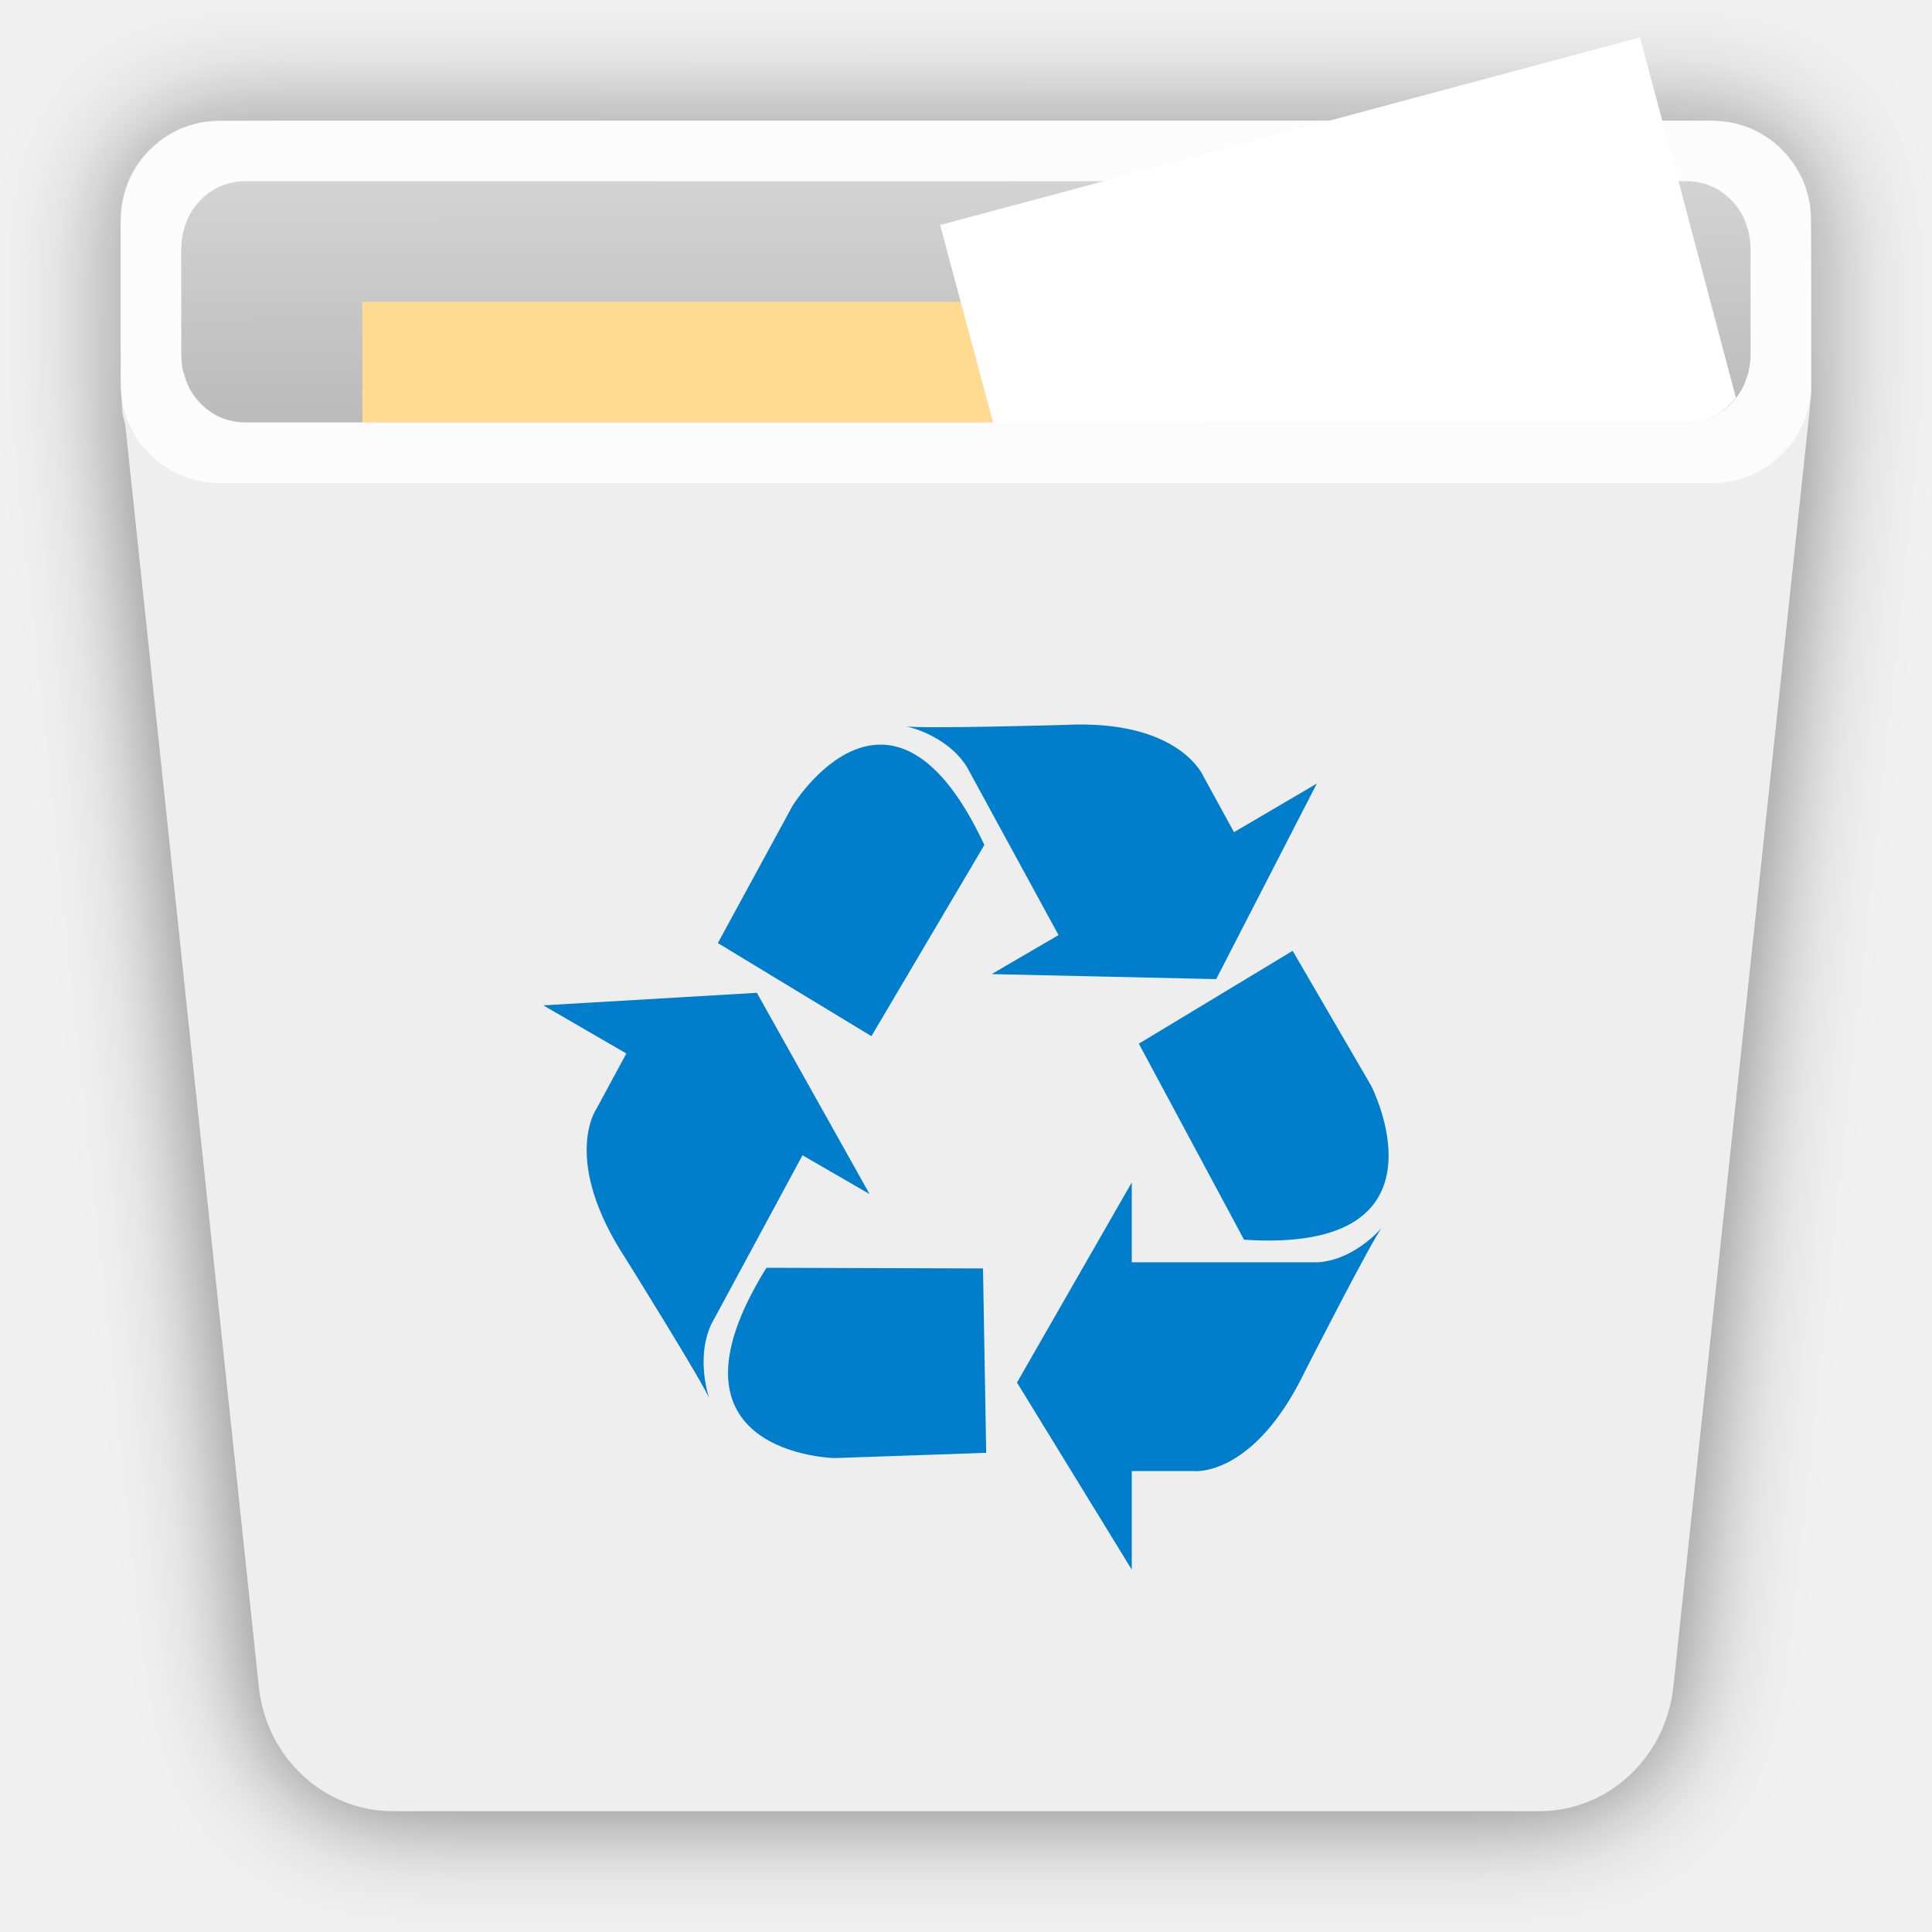
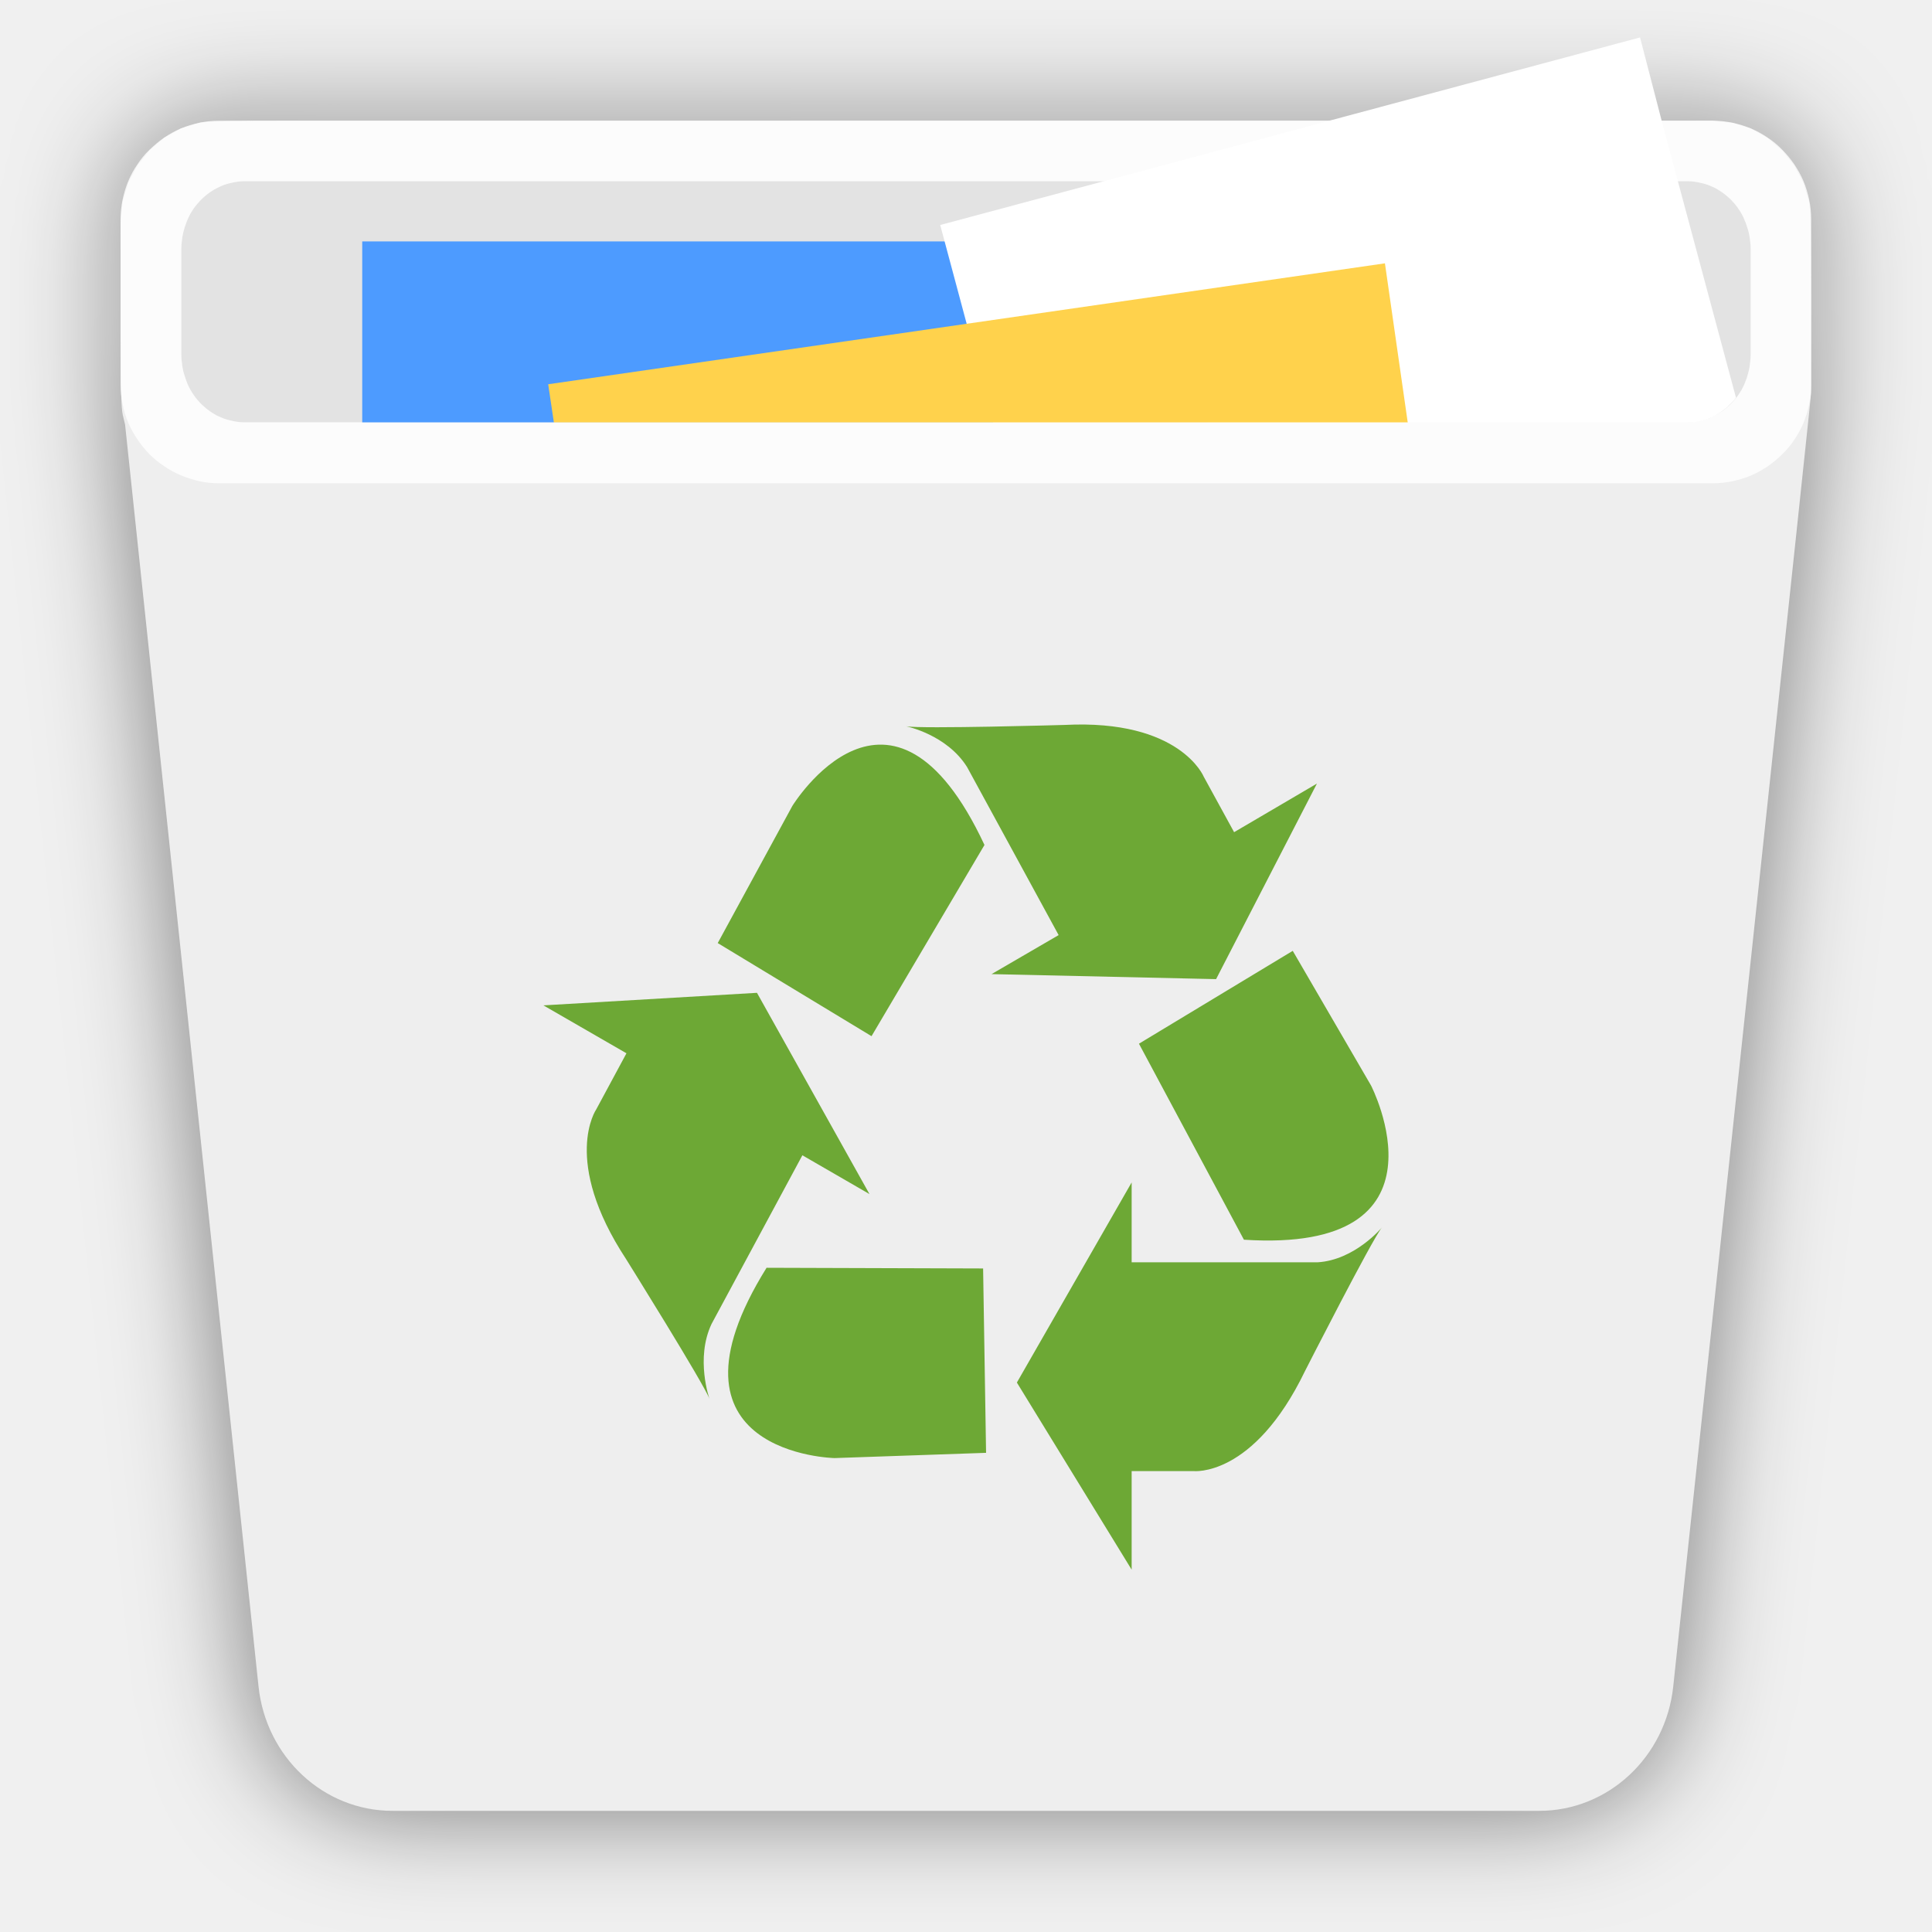
- <svg xmlns="http://www.w3.org/2000/svg" xmlns:xlink="http://www.w3.org/1999/xlink" width="32" height="32" viewBox="0 0 8.467 8.467" version="1.1" id="svg5">
+ <svg xmlns="http://www.w3.org/2000/svg" width="32" height="32" viewBox="0 0 8.467 8.467" version="1.1" id="svg5">
  <defs id="defs2">
-     <linearGradient id="linearGradient8510">
-       <stop style="stop-color:#d4d4d4;stop-opacity:1" offset="0" id="stop8506" />
-       <stop style="stop-color:#bababa;stop-opacity:1" offset="1" id="stop8508" />
-     </linearGradient>
    <filter style="color-interpolation-filters:sRGB" id="filter6795" x="-0.075" y="-0.075" width="1.15" height="1.15">
      <feGaussianBlur stdDeviation="0.232" id="feGaussianBlur6797" />
    </filter>
-     <linearGradient xlink:href="#linearGradient8510" id="linearGradient8512" x1="15.864" y1="2.937" x2="15.873" y2="7.047" gradientUnits="userSpaceOnUse" />
  </defs>
-   <g id="layer1">
-     <path id="path6640-6" style="opacity:0.5;fill:#000000;fill-opacity:1;stroke-width:0.705;stroke-linejoin:round;filter:url(#filter6795)" d="m 1.49,0.529 c -0.292,0 -0.569,-7.143e-4 -0.616,0.009 l -0.081,0.025 -0.073,0.041 -0.064,0.055 -0.053,0.066 -0.04,0.075 -0.025,0.084 -0.009,0.09 c 0,0.471 -1.4933e-4,0.667 0.003,0.762 0.001,0.038 0.003,0.065 0.006,0.079 v 0.001 l 0.01,0.042 v 5.159e-4 l 5.1594e-4,5.16e-4 C 0.744,3.705 0.939,5.549 1.134,7.393 1.167,7.703 1.42,7.938 1.721,7.938 H 6.746 c 0.301,0 0.554,-0.235 0.587,-0.545 l 0.537,-5.029 0.058,-0.548 0.009,-0.09 c 0,-0.02 -1.3e-6,-0.02 0,-0.039 v -0.002 c 4.31e-5,-0.607 5.821e-4,-0.752 -0.009,-0.799 l -0.025,-0.084 -0.04,-0.075 -0.053,-0.066 -0.064,-0.055 -0.073,-0.041 -0.081,-0.025 -0.087,-0.009 z m -0.42,0.265 h 6.326 c 0.01,0 0.019,5.371e-4 0.028,0.002 0.009,0.001 0.018,0.003 0.027,0.005 0.009,0.002 0.018,0.004 0.027,0.007 0.009,0.003 0.017,0.006 0.025,0.01 0.008,0.004 0.016,0.008 0.024,0.012 0.008,0.005 0.015,0.01 0.023,0.015 0.007,0.005 0.014,0.011 0.021,0.017 0.007,0.006 0.013,0.012 0.02,0.019 0.006,0.007 0.012,0.014 0.018,0.021 0.006,0.007 0.011,0.015 0.016,0.023 0.005,0.008 0.01,0.016 0.014,0.025 0.004,0.008 0.008,0.017 0.011,0.026 0.003,0.009 0.007,0.018 0.009,0.027 0.003,0.009 0.005,0.019 0.007,0.028 0.002,0.01 0.003,0.02 0.004,0.03 9.17e-4,0.01 0.002,0.02 0.002,0.03 v 0.463 c 0,0.01 -6.085e-4,0.02 -0.002,0.03 -9.525e-4,0.01 -0.002,0.02 -0.004,0.03 -0.002,0.01 -0.004,0.019 -0.007,0.028 -0.003,0.009 -0.006,0.018 -0.009,0.027 -0.003,0.009 -0.007,0.017 -0.011,0.026 -0.004,0.008 -0.009,0.017 -0.014,0.025 -0.005,0.008 -0.01,0.015 -0.016,0.023 -0.006,0.007 -0.011,0.014 -0.018,0.021 -0.004,0.004 -0.008,0.008 -0.012,0.011 -0.003,0.003 -0.005,0.005 -0.008,0.008 -0.007,0.006 -0.014,0.012 -0.021,0.017 -0.007,0.005 -0.015,0.01 -0.023,0.015 -0.008,0.005 -0.016,0.009 -0.024,0.012 -0.008,0.004 -0.017,0.007 -0.025,0.01 -0.009,0.003 -0.018,0.005 -0.027,0.007 -0.009,0.002 -0.018,0.004 -0.027,0.005 -0.009,0.001 -0.019,0.002 -0.028,0.002 H 1.07 c -0.01,0 -0.019,-5.396e-4 -0.028,-0.002 -0.009,-0.001 -0.018,-0.003 -0.027,-0.005 -0.009,-0.002 -0.018,-0.004 -0.027,-0.007 -0.009,-0.003 -0.017,-0.006 -0.025,-0.01 -0.008,-0.004 -0.016,-0.008 -0.024,-0.012 -0.008,-0.005 -0.015,-0.01 -0.023,-0.015 -3.916e-4,-2.857e-4 -6.456e-4,-7.487e-4 -0.001,-0.001 -0.007,-0.005 -0.014,-0.01 -0.02,-0.016 -0.007,-0.006 -0.013,-0.012 -0.02,-0.019 -0.006,-0.007 -0.012,-0.014 -0.018,-0.021 -0.006,-0.007 -0.011,-0.015 -0.016,-0.023 -0.005,-0.008 -0.01,-0.016 -0.014,-0.025 -0.004,-0.008 -0.008,-0.017 -0.011,-0.026 -0.003,-0.009 -0.007,-0.018 -0.009,-0.027 -0.003,-0.009 -0.005,-0.019 -0.007,-0.028 -0.002,-0.01 -0.003,-0.02 -0.004,-0.03 -9.397e-4,-0.01 -0.002,-0.02 -0.002,-0.03 V 1.091 c 0,-0.01 6.112e-4,-0.02 0.002,-0.03 9.393e-4,-0.01 0.002,-0.02 0.004,-0.03 0.002,-0.01 0.004,-0.019 0.007,-0.028 0.003,-0.009 0.006,-0.018 0.009,-0.027 0.003,-0.009 0.007,-0.017 0.011,-0.026 0.004,-0.008 0.009,-0.017 0.014,-0.025 0.005,-0.008 0.01,-0.015 0.016,-0.023 0.006,-0.007 0.011,-0.014 0.018,-0.021 0.006,-0.007 0.013,-0.013 0.02,-0.019 0.007,-0.006 0.014,-0.012 0.021,-0.017 0.007,-0.005 0.015,-0.01 0.023,-0.015 0.008,-0.005 0.016,-0.009 0.024,-0.012 0.008,-0.004 0.017,-0.007 0.025,-0.01 0.009,-0.003 0.018,-0.005 0.027,-0.007 0.009,-0.002 0.018,-0.004 0.027,-0.005 0.009,-0.001 0.019,-0.002 0.028,-0.002 z" />
-     <path id="rect7281" style="opacity:1;fill:url(#linearGradient8512);fill-opacity:1;stroke-width:18.352;stroke-linejoin:round" d="M 4.045,3 C 4.009,3 3.973,3.002 3.938,3.006 3.902,3.01 3.868,3.016 3.834,3.023 3.8,3.031 3.765,3.04 3.732,3.051 3.7,3.062 3.668,3.074 3.637,3.088 3.605,3.102 3.575,3.117 3.545,3.135 3.515,3.152 3.487,3.171 3.459,3.191 3.431,3.212 3.405,3.233 3.379,3.256 3.353,3.279 3.328,3.303 3.305,3.328 3.281,3.354 3.26,3.38 3.238,3.408 3.217,3.436 3.196,3.464 3.178,3.494 3.159,3.524 3.141,3.556 3.125,3.588 3.109,3.62 3.095,3.652 3.082,3.686 3.069,3.719 3.057,3.754 3.047,3.789 c -0.01,0.035 -0.018,0.071 -0.025,0.107 -0.007,0.037 -0.012,0.075 -0.016,0.113 C 3.002,4.048 3,4.086 3,4.125 v 1.75 c 0,0.039 0.002,0.077 0.006,0.115 0.004,0.038 0.009,0.077 0.016,0.113 0.007,0.037 0.015,0.072 0.025,0.107 0.01,0.035 0.022,0.07 0.035,0.104 0.013,0.034 0.027,0.066 0.043,0.098 0.016,0.032 0.034,0.064 0.053,0.094 0.019,0.03 0.039,0.058 0.061,0.086 0.021,0.028 0.043,0.055 0.066,0.08 0.024,0.025 0.048,0.049 0.074,0.072 0.024,0.022 0.05,0.041 0.076,0.061 0.001,0.001 0.002,0.003 0.004,0.004 0.028,0.02 0.056,0.039 0.086,0.057 0.03,0.017 0.061,0.033 0.092,0.047 0.031,0.014 0.063,0.026 0.096,0.037 0.033,0.011 0.068,0.02 0.102,0.027 0.034,0.007 0.068,0.014 0.104,0.018 C 3.973,6.998 4.009,7 4.045,7 H 27.955 c 0.036,0 0.072,-0.002 0.107,-0.006 0.035,-0.004 0.069,-0.01 0.104,-0.018 0.034,-0.007 0.069,-0.016 0.102,-0.027 0.033,-0.011 0.064,-0.023 0.096,-0.037 0.031,-0.014 0.062,-0.03 0.092,-0.047 0.03,-0.017 0.058,-0.036 0.086,-0.057 0.028,-0.02 0.054,-0.042 0.08,-0.064 0.01,-0.009 0.019,-0.02 0.029,-0.029 0.015,-0.014 0.031,-0.028 0.045,-0.043 0.024,-0.025 0.045,-0.052 0.066,-0.08 0.021,-0.028 0.042,-0.056 0.061,-0.086 0.019,-0.03 0.037,-0.062 0.053,-0.094 0.016,-0.032 0.03,-0.064 0.043,-0.098 0.013,-0.034 0.025,-0.068 0.035,-0.104 0.01,-0.035 0.018,-0.071 0.025,-0.107 0.007,-0.037 0.012,-0.075 0.016,-0.113 C 28.998,5.952 29,5.914 29,5.875 v -1.75 c 0,-0.039 -0.002,-0.077 -0.006,-0.115 -0.004,-0.038 -0.009,-0.077 -0.016,-0.113 -0.007,-0.037 -0.015,-0.072 -0.025,-0.107 -0.01,-0.035 -0.022,-0.07 -0.035,-0.104 -0.013,-0.034 -0.027,-0.066 -0.043,-0.098 -0.016,-0.032 -0.034,-0.064 -0.053,-0.094 -0.019,-0.03 -0.039,-0.058 -0.061,-0.086 -0.021,-0.028 -0.043,-0.055 -0.066,-0.08 -0.024,-0.025 -0.048,-0.049 -0.074,-0.072 -0.026,-0.023 -0.052,-0.044 -0.08,-0.064 -0.028,-0.02 -0.056,-0.039 -0.086,-0.057 -0.03,-0.017 -0.061,-0.033 -0.092,-0.047 -0.031,-0.014 -0.063,-0.026 -0.096,-0.037 -0.033,-0.011 -0.068,-0.02 -0.102,-0.027 -0.034,-0.007 -0.068,-0.014 -0.104,-0.018 C 28.027,3.002 27.991,3 27.955,3 Z" transform="scale(0.2645833)" />
-     <path id="path6640" style="fill:#eeeeee;fill-opacity:1;stroke-width:2.663;stroke-linejoin:round" d="M 5.631,2 C 4.526,2 3.48,1.997 3.301,2.035 L 2.994,2.131 2.719,2.287 2.477,2.494 2.277,2.744 2.127,3.029 2.033,3.348 2,3.688 c 0,1.779 -5.644e-4,2.521 0.012,2.879 0.005,0.144 0.011,0.244 0.021,0.297 v 0.004 l 0.039,0.16 v 0.002 l 0.002,0.002 C 2.811,14.002 3.55,20.971 4.287,27.941 4.411,29.113 5.366,30 6.504,30 H 25.498 c 1.138,0 2.094,-0.887 2.219,-2.059 L 29.746,8.936 29.967,6.865 30,6.523 c 0,-0.075 -5e-6,-0.077 0,-0.148 V 6.369 C 30,4.075 30.002,3.528 29.967,3.348 L 29.873,3.029 29.723,2.744 29.523,2.494 29.281,2.287 29.006,2.131 28.699,2.035 28.369,2 Z M 4.045,3 H 27.955 c 0.036,0 0.072,0.002 0.107,0.006 0.035,0.004 0.069,0.01 0.104,0.018 0.034,0.007 0.069,0.016 0.102,0.027 0.033,0.011 0.064,0.023 0.096,0.037 0.031,0.014 0.062,0.03 0.092,0.047 0.03,0.017 0.058,0.036 0.086,0.057 0.028,0.02 0.054,0.042 0.08,0.064 0.026,0.023 0.051,0.047 0.074,0.072 0.024,0.025 0.045,0.052 0.066,0.08 0.021,0.028 0.042,0.056 0.061,0.086 0.019,0.03 0.037,0.062 0.053,0.094 0.016,0.032 0.03,0.064 0.043,0.098 0.013,0.034 0.025,0.068 0.035,0.104 0.01,0.035 0.018,0.071 0.025,0.107 0.007,0.037 0.012,0.075 0.016,0.113 C 28.998,4.048 29,4.086 29,4.125 v 1.75 c 0,0.039 -0.002,0.077 -0.006,0.115 -0.004,0.038 -0.009,0.077 -0.016,0.113 -0.007,0.037 -0.015,0.072 -0.025,0.107 -0.01,0.035 -0.022,0.07 -0.035,0.104 -0.013,0.034 -0.027,0.066 -0.043,0.098 -0.016,0.032 -0.034,0.064 -0.053,0.094 -0.019,0.03 -0.039,0.058 -0.061,0.086 -0.021,0.028 -0.043,0.055 -0.066,0.08 -0.014,0.015 -0.03,0.029 -0.045,0.043 -0.01,0.01 -0.019,0.02 -0.029,0.029 -0.026,0.023 -0.052,0.044 -0.08,0.064 -0.028,0.02 -0.056,0.039 -0.086,0.057 -0.03,0.017 -0.061,0.033 -0.092,0.047 -0.031,0.014 -0.063,0.026 -0.096,0.037 -0.033,0.011 -0.068,0.02 -0.102,0.027 -0.034,0.007 -0.068,0.014 -0.104,0.018 C 28.028,6.998 27.991,7 27.955,7 H 4.045 C 4.009,7 3.973,6.998 3.938,6.994 3.902,6.99 3.868,6.984 3.834,6.977 c -0.034,-0.007 -0.069,-0.016 -0.102,-0.027 -0.033,-0.011 -0.064,-0.023 -0.096,-0.037 -0.031,-0.014 -0.062,-0.03 -0.092,-0.047 -0.03,-0.017 -0.058,-0.036 -0.086,-0.057 -0.001,-0.001 -0.002,-0.003 -0.004,-0.004 -0.026,-0.019 -0.052,-0.039 -0.076,-0.061 C 3.353,6.721 3.328,6.697 3.305,6.672 3.281,6.646 3.26,6.62 3.238,6.592 3.217,6.564 3.196,6.536 3.178,6.506 3.159,6.476 3.141,6.444 3.125,6.412 3.109,6.38 3.095,6.348 3.082,6.314 3.069,6.281 3.057,6.246 3.047,6.211 3.037,6.176 3.028,6.14 3.021,6.104 3.015,6.067 3.009,6.028 3.006,5.99 3.002,5.952 3,5.914 3,5.875 V 4.125 C 3,4.086 3.002,4.048 3.006,4.01 3.009,3.972 3.014,3.933 3.021,3.896 3.028,3.86 3.037,3.824 3.047,3.789 3.057,3.754 3.069,3.719 3.082,3.686 3.095,3.652 3.109,3.62 3.125,3.588 3.141,3.556 3.159,3.524 3.178,3.494 3.196,3.464 3.217,3.436 3.238,3.408 3.26,3.38 3.281,3.354 3.305,3.328 3.328,3.303 3.353,3.279 3.379,3.256 3.405,3.233 3.431,3.212 3.459,3.191 3.487,3.171 3.515,3.152 3.545,3.135 3.575,3.117 3.605,3.102 3.637,3.088 3.668,3.074 3.7,3.062 3.732,3.051 3.765,3.04 3.8,3.031 3.834,3.023 3.868,3.016 3.902,3.01 3.938,3.006 3.973,3.002 4.009,3 4.045,3 Z" transform="scale(0.2645833)" />
-     <path d="M 4.314,3.703 C 3.904,2.826 3.473,3.532 3.473,3.532 L 3.146,4.133 3.819,4.541 Z M 5.771,3.434 5.408,3.647 5.275,3.404 c 0,0 -0.103,-0.253 -0.61,-0.227 0,0 -0.628,0.018 -0.694,0.006 0,0 0.178,0.036 0.267,0.179 l 0.401,0.736 -0.293,0.171 0.984,0.022 z M 3.359,5.556 C 2.85,6.374 3.657,6.39 3.657,6.39 L 4.322,6.367 4.308,5.559 Z M 2.381,4.406 2.745,4.617 2.613,4.861 c 0,0 -0.155,0.223 0.131,0.658 0,0 0.342,0.548 0.365,0.612 0,0 -0.063,-0.177 0.009,-0.329 L 3.517,5.063 3.811,5.233 3.317,4.351 Z M 5.452,5.433 C 6.39,5.495 6.009,4.758 6.009,4.758 L 5.665,4.167 4.991,4.574 Z M 4.457,6.059 4.96,5.182 V 5.532 H 5.775 C 5.939,5.522 6.057,5.379 6.057,5.379 6.014,5.431 5.72,6.008 5.72,6.008 5.493,6.479 5.23,6.447 5.23,6.447 H 4.96 v 0.432 z" id="path18" style="fill:#007dcb;fill-opacity:1;fill-rule:evenodd;stroke:none;stroke-width:0.003" />
-     <rect style="opacity:1;fill:#ffda91;stroke-width:0.292;stroke-linejoin:round;fill-opacity:1" id="rect1069" width="3.704" height="0.529" x="1.588" y="1.323" />
-     <path id="path3158-5-3" style="opacity:0.8;fill:#ffffff;stroke-width:0.692;stroke-linejoin:round" d="m 1.07,0.794 3e-6,3e-6 c -0.01,0 -0.019,5.4e-4 -0.028,0.002 -0.009,0.001 -0.018,0.003 -0.027,0.005 -0.009,0.002 -0.018,0.004 -0.027,0.007 -0.009,0.003 -0.017,0.006 -0.025,0.01 -0.008,0.004 -0.016,0.008 -0.024,0.012 -0.008,0.005 -0.015,0.01 -0.023,0.015 -0.007,0.005 -0.014,0.011 -0.021,0.017 -0.007,0.006 -0.013,0.012 -0.02,0.019 -0.006,0.007 -0.012,0.014 -0.018,0.021 -0.006,0.007 -0.011,0.015 -0.016,0.023 -0.005,0.008 -0.01,0.016 -0.014,0.025 -0.004,0.008 -0.008,0.017 -0.011,0.026 -0.003,0.009 -0.007,0.018 -0.009,0.027 -0.003,0.009 -0.005,0.019 -0.007,0.028 -0.002,0.01 -0.003,0.02 -0.004,0.03 -9.387e-4,0.01 -0.002,0.02 -0.002,0.03 v 0.463 c 0,0.01 6.102e-4,0.02 0.002,0.03 9.4e-4,0.01 0.002,0.02 0.004,0.03 0.002,0.01 0.004,0.019 0.007,0.028 0.003,0.009 0.006,0.018 0.009,0.027 0.003,0.009 0.007,0.017 0.011,0.026 0.004,0.008 0.009,0.017 0.014,0.025 0.005,0.008 0.01,0.015 0.016,0.023 0.006,0.007 0.011,0.014 0.018,0.021 0.006,0.007 0.013,0.013 0.02,0.019 0.006,0.006 0.013,0.011 0.02,0.016 3.87e-4,2.839e-4 6.385e-4,7.443e-4 0.001,0.001 0.007,0.005 0.015,0.01 0.023,0.015 0.008,0.005 0.016,0.009 0.024,0.012 0.008,0.004 0.017,0.007 0.025,0.01 0.009,0.003 0.018,0.005 0.027,0.007 0.009,0.002 0.018,0.004 0.027,0.005 0.009,0.001 0.019,0.002 0.028,0.002 h 6.326 c 0.01,0 0.019,-5.4e-4 0.028,-0.002 0.009,-0.001 0.018,-0.003 0.027,-0.005 0.009,-0.002 0.018,-0.004 0.027,-0.007 0.009,-0.003 0.017,-0.006 0.025,-0.01 0.008,-0.004 0.016,-0.008 0.024,-0.012 0.008,-0.005 0.015,-0.01 0.023,-0.015 0.007,-0.005 0.014,-0.011 0.021,-0.017 0.003,-0.002 0.005,-0.005 0.008,-0.008 0.004,-0.004 0.008,-0.007 0.012,-0.011 0.006,-0.007 0.012,-0.014 0.018,-0.021 0.006,-0.007 0.011,-0.015 0.016,-0.023 0.005,-0.008 0.01,-0.016 0.014,-0.025 0.004,-0.008 0.008,-0.017 0.011,-0.026 0.003,-0.009 0.007,-0.018 0.009,-0.027 0.003,-0.009 0.005,-0.019 0.007,-0.028 0.002,-0.01 0.003,-0.02 0.004,-0.03 9.415e-4,-0.01 0.002,-0.02 0.002,-0.03 V 1.091 c 0,-0.01 -6.238e-4,-0.02 -0.002,-0.03 -9.5e-4,-0.01 -0.002,-0.02 -0.004,-0.03 -0.002,-0.01 -0.004,-0.019 -0.007,-0.028 -0.003,-0.009 -0.006,-0.018 -0.009,-0.027 -0.003,-0.009 -0.007,-0.017 -0.011,-0.026 -0.004,-0.008 -0.009,-0.017 -0.014,-0.025 -0.005,-0.008 -0.01,-0.015 -0.016,-0.023 -0.006,-0.007 -0.011,-0.014 -0.018,-0.021 -0.006,-0.007 -0.013,-0.013 -0.02,-0.019 -0.007,-0.006 -0.014,-0.012 -0.021,-0.017 -0.007,-0.005 -0.015,-0.01 -0.023,-0.015 -0.008,-0.005 -0.016,-0.009 -0.024,-0.012 -0.008,-0.004 -0.017,-0.007 -0.025,-0.01 -0.009,-0.003 -0.018,-0.005 -0.027,-0.007 -0.009,-0.002 -0.018,-0.004 -0.027,-0.005 -0.009,-0.001 -0.019,-0.002 -0.028,-0.002 z m -0.11,-0.265 6.545,-4e-6 c 0.03,0 0.059,0.003 0.087,0.009 0.028,0.006 0.055,0.014 0.081,0.025 0.026,0.011 0.05,0.024 0.073,0.04 0.023,0.015 0.045,0.033 0.064,0.053 0.02,0.019 0.037,0.041 0.053,0.064 0.015,0.023 0.029,0.047 0.04,0.073 0.011,0.026 0.019,0.053 0.025,0.081 0.006,0.028 0.009,0.057 0.009,0.087 V 1.685 c 0,0.03 -0.003,0.059 -0.009,0.087 -0.006,0.028 -0.014,0.055 -0.025,0.081 -0.011,0.026 -0.024,0.05 -0.04,0.073 -0.015,0.023 -0.033,0.045 -0.053,0.064 -0.02,0.019 -0.041,0.037 -0.064,0.053 -0.023,0.015 -0.047,0.029 -0.073,0.04 -0.026,0.011 -0.053,0.019 -0.081,0.025 -0.028,0.006 -0.057,0.009 -0.087,0.009 H 0.961 c -0.03,0 -0.059,-0.003 -0.087,-0.009 -0.028,-0.006 -0.055,-0.014 -0.081,-0.025 -0.026,-0.011 -0.05,-0.024 -0.073,-0.04 -0.023,-0.015 -0.045,-0.033 -0.064,-0.053 -0.02,-0.019 -0.037,-0.041 -0.053,-0.064 -0.015,-0.023 -0.029,-0.047 -0.04,-0.073 -0.011,-0.026 -0.019,-0.053 -0.025,-0.081 -6.76e-5,-3.288e-4 6.68e-5,-6.966e-4 0,-0.001 -0.006,-0.028 -0.009,-0.057 -0.009,-0.087 V 0.961 c 0,-0.03 0.003,-0.059 0.009,-0.087 0.006,-0.028 0.014,-0.055 0.025,-0.081 0.011,-0.026 0.024,-0.05 0.04,-0.073 0.015,-0.023 0.033,-0.045 0.053,-0.064 0.02,-0.019 0.041,-0.037 0.064,-0.053 0.023,-0.015 0.047,-0.029 0.073,-0.04 0.026,-0.011 0.053,-0.019 0.081,-0.025 0.028,-0.006 0.057,-0.009 0.087,-0.009 z" />
-     <path id="path1339" style="opacity:1;fill:#ffffff;stroke-width:2.646;stroke-linejoin:round" d="M 7.187,0.164 5.825,0.529 4.838,0.794 4.12,0.986 4.352,1.852 h 3.044 c 0.005,0 0.01,-2.563e-4 0.014,-5.159e-4 0.005,-2.612e-4 0.009,-5.292e-4 0.014,-0.001 0.005,-5.054e-4 0.009,-0.001 0.014,-0.002 0.005,-7.911e-4 0.009,-0.002 0.013,-0.003 0.005,-9.842e-4 0.009,-0.002 0.013,-0.003 0.005,-0.001 0.009,-0.003 0.013,-0.004 0.004,-0.001 0.009,-0.003 0.013,-0.005 0.004,-0.002 0.008,-0.003 0.012,-0.005 0.004,-0.002 0.008,-0.004 0.012,-0.006 0.004,-0.002 0.008,-0.004 0.012,-0.007 0.004,-0.002 0.008,-0.005 0.011,-0.007 0.004,-0.003 0.008,-0.005 0.011,-0.008 0.004,-0.003 0.007,-0.005 0.011,-0.008 0.004,-0.003 0.007,-0.006 0.01,-0.009 0.003,-0.002 0.005,-0.005 0.008,-0.008 0.004,-0.004 0.008,-0.007 0.012,-0.011 0.003,-0.003 0.006,-0.007 0.009,-0.01 0.003,-0.004 0.006,-0.007 0.009,-0.011 0,0 5.292e-4,-5.16e-4 5.292e-4,-5.16e-4 L 7.356,0.794 7.285,0.529 Z" />
+   <g id="layer1" transform="translate(-4.787531,-1.140963)">
+     <path id="path6640-6" style="opacity:0.5;fill:#000000;fill-opacity:1;stroke-width:0.705;stroke-linejoin:round;filter:url(#filter6795)" d="m 6.277,1.67 c -0.292,0 -0.569,-7.143e-4 -0.616,0.009 l -0.081,0.025 -0.073,0.041 -0.064,0.055 -0.053,0.066 -0.04,0.075 -0.025,0.084 -0.009,0.09 c 0,0.471 -1.493e-4,0.667 0.003,0.762 0.001,0.038 0.003,0.065 0.006,0.079 v 0.001 l 0.01,0.042 v 5.159e-4 l 5.159e-4,5.16e-4 C 5.531,4.846 5.727,6.69 5.922,8.534 5.955,8.844 6.207,9.078 6.508,9.078 h 5.026 c 0.301,0 0.554,-0.235 0.587,-0.545 l 0.537,-5.029 0.058,-0.548 0.009,-0.09 c 0,-0.02 -10e-7,-0.02 0,-0.039 v -0.002 c 4.3e-5,-0.607 5.82e-4,-0.752 -0.009,-0.799 l -0.025,-0.084 -0.04,-0.075 -0.053,-0.066 -0.064,-0.055 -0.073,-0.041 -0.081,-0.025 -0.087,-0.009 z M 5.858,1.935 h 6.326 c 0.009,0 0.019,5.371e-4 0.028,0.002 0.009,0.001 0.018,0.003 0.027,0.005 0.009,0.002 0.018,0.004 0.027,0.007 0.009,0.003 0.017,0.006 0.025,0.01 0.008,0.004 0.016,0.008 0.024,0.012 0.008,0.005 0.015,0.01 0.023,0.015 0.007,0.005 0.014,0.011 0.021,0.017 0.007,0.006 0.013,0.012 0.02,0.019 0.006,0.007 0.012,0.014 0.018,0.021 0.006,0.007 0.011,0.015 0.016,0.023 0.005,0.008 0.01,0.016 0.014,0.025 0.004,0.008 0.008,0.017 0.011,0.026 0.004,0.009 0.007,0.018 0.009,0.027 0.003,0.009 0.005,0.019 0.007,0.028 0.002,0.01 0.003,0.02 0.004,0.03 9.17e-4,0.01 0.002,0.02 0.002,0.03 V 2.695 c 0,0.01 -6.09e-4,0.02 -0.002,0.03 -9.53e-4,0.01 -0.002,0.02 -0.004,0.03 -0.002,0.01 -0.004,0.019 -0.007,0.028 -0.003,0.009 -0.006,0.018 -0.009,0.027 -0.004,0.009 -0.007,0.017 -0.011,0.026 -0.004,0.008 -0.009,0.017 -0.014,0.025 -0.005,0.008 -0.01,0.015 -0.016,0.023 -0.006,0.007 -0.011,0.014 -0.018,0.021 -0.004,0.004 -0.008,0.008 -0.012,0.011 -0.003,0.003 -0.005,0.005 -0.008,0.008 -0.007,0.006 -0.014,0.012 -0.021,0.017 -0.007,0.005 -0.015,0.01 -0.023,0.015 -0.008,0.005 -0.016,0.009 -0.024,0.012 -0.008,0.004 -0.017,0.007 -0.025,0.01 -0.009,0.003 -0.018,0.005 -0.027,0.007 -0.009,0.002 -0.018,0.004 -0.027,0.005 -0.009,0.001 -0.019,0.002 -0.028,0.002 H 5.858 c -0.01,0 -0.019,-5.396e-4 -0.028,-0.002 C 5.82,2.99 5.811,2.989 5.802,2.987 5.793,2.985 5.784,2.982 5.775,2.98 5.766,2.977 5.758,2.974 5.75,2.97 5.741,2.966 5.733,2.962 5.725,2.957 c -0.008,-0.005 -0.015,-0.01 -0.023,-0.015 -3.916e-4,-2.857e-4 -6.456e-4,-7.487e-4 -0.001,-0.001 -0.007,-0.005 -0.014,-0.01 -0.02,-0.016 -0.007,-0.006 -0.013,-0.012 -0.02,-0.019 -0.006,-0.007 -0.012,-0.014 -0.018,-0.021 -0.006,-0.007 -0.011,-0.015 -0.016,-0.023 -0.005,-0.008 -0.01,-0.016 -0.014,-0.025 -0.004,-0.008 -0.008,-0.017 -0.011,-0.026 -0.003,-0.009 -0.007,-0.018 -0.009,-0.027 -0.003,-0.009 -0.005,-0.019 -0.007,-0.028 -0.002,-0.01 -0.003,-0.02 -0.004,-0.03 -9.397e-4,-0.01 -0.002,-0.02 -0.002,-0.03 V 2.232 c 0,-0.01 6.112e-4,-0.02 0.002,-0.03 9.393e-4,-0.01 0.002,-0.02 0.004,-0.03 0.002,-0.01 0.004,-0.019 0.007,-0.028 0.003,-0.009 0.006,-0.018 0.009,-0.027 0.003,-0.009 0.007,-0.017 0.011,-0.026 0.004,-0.008 0.009,-0.017 0.014,-0.025 0.005,-0.008 0.01,-0.015 0.016,-0.023 0.006,-0.007 0.011,-0.014 0.018,-0.021 0.006,-0.007 0.013,-0.013 0.02,-0.019 0.007,-0.006 0.014,-0.012 0.021,-0.017 0.007,-0.005 0.015,-0.01 0.023,-0.015 0.008,-0.005 0.016,-0.009 0.024,-0.012 0.008,-0.004 0.017,-0.007 0.025,-0.01 0.009,-0.003 0.018,-0.005 0.027,-0.007 0.009,-0.002 0.018,-0.004 0.027,-0.005 0.009,-0.001 0.019,-0.002 0.028,-0.002 z" />
+     <path id="path6640" style="fill:#eeeeee;fill-opacity:1;stroke-width:0.705;stroke-linejoin:round" d="m 6.277,1.67 c -0.292,0 -0.569,-7.143e-4 -0.616,0.009 l -0.081,0.025 -0.073,0.041 -0.064,0.055 -0.053,0.066 -0.04,0.075 -0.025,0.084 -0.009,0.09 c 0,0.471 -1.493e-4,0.667 0.003,0.762 0.001,0.038 0.003,0.065 0.006,0.079 v 0.001 l 0.01,0.042 v 5.159e-4 l 5.16e-4,5.16e-4 c 0.195,1.844 0.39,3.688 0.585,5.532 0.033,0.31 0.285,0.545 0.587,0.545 h 5.026 c 0.301,0 0.554,-0.235 0.587,-0.545 l 0.537,-5.029 0.058,-0.548 0.009,-0.09 v -0.039 -0.002 c 4.4e-5,-0.607 5.83e-4,-0.752 -0.009,-0.799 l -0.025,-0.084 -0.04,-0.075 -0.053,-0.066 -0.064,-0.055 -0.073,-0.041 -0.081,-0.025 -0.087,-0.009 z" />
+     <path d="M 9.102,4.844 C 8.692,3.967 8.26,4.673 8.26,4.673 L 7.933,5.274 8.607,5.682 Z M 10.559,4.575 10.196,4.788 10.063,4.545 c 0,0 -0.103,-0.253 -0.61,-0.227 0,0 -0.628,0.018 -0.694,0.006 0,0 0.178,0.036 0.267,0.179 L 9.427,5.239 9.133,5.41 l 0.984,0.022 z m -2.412,2.122 C 7.638,7.515 8.445,7.531 8.445,7.531 L 9.109,7.508 9.096,6.7 Z M 7.169,5.547 7.533,5.757 7.401,6.002 c 0,0 -0.155,0.223 0.131,0.658 0,0 0.342,0.548 0.365,0.612 0,0 -0.063,-0.177 0.009,-0.329 L 8.304,6.204 8.598,6.374 8.105,5.492 Z m 3.07,1.027 c 0.938,0.061 0.557,-0.676 0.557,-0.676 L 10.453,5.308 9.779,5.715 Z M 9.244,7.2 9.747,6.323 v 0.35 h 0.815 c 0.164,-0.01 0.282,-0.153 0.282,-0.153 -0.043,0.052 -0.337,0.629 -0.337,0.629 -0.227,0.47 -0.49,0.439 -0.49,0.439 H 9.747 V 8.02 Z" id="path18" style="fill:#6da835;fill-opacity:1;fill-rule:evenodd;stroke:none;stroke-width:0.003" />
+     <path id="rect7281" style="opacity:0.05;fill:#000000;fill-opacity:1;stroke-width:4.856;stroke-linejoin:round" d="m 5.858,1.935 c -0.01,0 -0.019,5.398e-4 -0.028,0.002 -0.009,0.001 -0.018,0.003 -0.027,0.005 -0.009,0.002 -0.018,0.004 -0.027,0.007 -0.009,0.003 -0.017,0.006 -0.025,0.01 -0.008,0.004 -0.016,0.008 -0.024,0.012 -0.008,0.005 -0.015,0.01 -0.023,0.015 -0.007,0.005 -0.014,0.011 -0.021,0.017 -0.007,0.006 -0.013,0.012 -0.02,0.019 -0.006,0.007 -0.012,0.014 -0.018,0.021 -0.006,0.007 -0.011,0.015 -0.016,0.023 -0.005,0.008 -0.01,0.016 -0.014,0.025 -0.004,0.008 -0.008,0.017 -0.011,0.026 -0.003,0.009 -0.007,0.018 -0.009,0.027 -0.003,0.009 -0.005,0.019 -0.007,0.028 -0.002,0.01 -0.003,0.02 -0.004,0.03 -9.388e-4,0.01 -0.002,0.02 -0.002,0.03 v 0.463 c 0,0.01 6.112e-4,0.02 0.002,0.03 9.393e-4,0.01 0.002,0.02 0.004,0.03 0.002,0.01 0.004,0.019 0.007,0.028 0.003,0.009 0.006,0.018 0.009,0.027 0.003,0.009 0.007,0.017 0.011,0.026 0.004,0.008 0.009,0.017 0.014,0.025 0.005,0.008 0.01,0.015 0.016,0.023 0.006,0.007 0.011,0.014 0.018,0.021 0.006,0.007 0.013,0.013 0.02,0.019 0.006,0.006 0.013,0.011 0.02,0.016 3.863e-4,2.831e-4 6.429e-4,7.487e-4 0.001,0.001 0.007,0.005 0.015,0.01 0.023,0.015 0.008,0.005 0.016,0.009 0.024,0.012 0.008,0.004 0.017,0.007 0.025,0.01 0.009,0.003 0.018,0.005 0.027,0.007 0.009,0.002 0.018,0.004 0.027,0.005 0.009,0.001 0.019,0.002 0.028,0.002 h 6.326 c 0.01,0 0.019,-5.397e-4 0.028,-0.002 0.009,-0.001 0.018,-0.003 0.027,-0.005 0.009,-0.002 0.018,-0.004 0.027,-0.007 0.009,-0.003 0.017,-0.006 0.025,-0.01 0.008,-0.004 0.016,-0.008 0.024,-0.012 0.008,-0.005 0.015,-0.01 0.023,-0.015 0.007,-0.005 0.014,-0.011 0.021,-0.017 0.003,-0.002 0.005,-0.005 0.008,-0.008 0.004,-0.004 0.008,-0.007 0.012,-0.011 0.006,-0.007 0.012,-0.014 0.018,-0.021 0.006,-0.007 0.011,-0.015 0.016,-0.023 0.005,-0.008 0.01,-0.016 0.014,-0.025 0.004,-0.008 0.008,-0.017 0.011,-0.026 0.004,-0.009 0.007,-0.018 0.009,-0.027 0.003,-0.009 0.005,-0.019 0.007,-0.028 0.002,-0.01 0.003,-0.02 0.004,-0.03 9.37e-4,-0.01 0.002,-0.02 0.002,-0.03 V 2.232 c 0,-0.01 -6.35e-4,-0.02 -0.002,-0.03 -9.52e-4,-0.01 -0.002,-0.02 -0.004,-0.03 -0.002,-0.01 -0.004,-0.019 -0.007,-0.028 -0.003,-0.009 -0.006,-0.018 -0.009,-0.027 -0.004,-0.009 -0.007,-0.017 -0.011,-0.026 -0.004,-0.008 -0.009,-0.017 -0.014,-0.025 -0.005,-0.008 -0.01,-0.015 -0.016,-0.023 -0.006,-0.007 -0.011,-0.014 -0.018,-0.021 -0.006,-0.007 -0.013,-0.013 -0.02,-0.019 -0.007,-0.006 -0.014,-0.012 -0.021,-0.017 -0.007,-0.005 -0.015,-0.01 -0.023,-0.015 -0.008,-0.005 -0.016,-0.009 -0.024,-0.012 -0.008,-0.004 -0.017,-0.007 -0.025,-0.01 -0.009,-0.003 -0.018,-0.005 -0.027,-0.007 -0.009,-0.002 -0.018,-0.004 -0.027,-0.005 -0.009,-0.001 -0.019,-0.002 -0.028,-0.002 z" />
+     <rect style="opacity:1;fill:#4d9bff;fill-opacity:1;stroke-width:0.358;stroke-linejoin:round" id="rect1069" width="3.704" height="0.794" x="6.375" y="2.199" />
+     <path id="path1339" style="opacity:1;fill:#ffffff;stroke-width:2.646;stroke-linejoin:round" d="M 11.975,1.305 10.613,1.67 9.625,1.935 8.908,2.127 9.14,2.993 h 3.044 c 0.005,0 0.01,-2.563e-4 0.014,-5.159e-4 0.005,-2.612e-4 0.009,-5.292e-4 0.014,-0.001 0.005,-5.054e-4 0.009,-0.001 0.014,-0.002 0.005,-7.911e-4 0.009,-0.002 0.013,-0.003 0.004,-9.842e-4 0.009,-0.002 0.013,-0.003 0.004,-0.001 0.009,-0.003 0.013,-0.004 0.004,-0.001 0.009,-0.003 0.013,-0.005 0.004,-0.002 0.008,-0.003 0.012,-0.005 0.004,-0.002 0.008,-0.004 0.012,-0.006 0.004,-0.002 0.008,-0.004 0.012,-0.007 0.004,-0.002 0.008,-0.005 0.011,-0.007 0.004,-0.003 0.008,-0.005 0.011,-0.008 0.004,-0.003 0.007,-0.005 0.011,-0.008 0.004,-0.003 0.007,-0.006 0.01,-0.009 0.003,-0.002 0.005,-0.005 0.008,-0.008 0.004,-0.004 0.008,-0.007 0.012,-0.011 0.003,-0.003 0.006,-0.007 0.009,-0.01 0.003,-0.004 0.006,-0.007 0.009,-0.011 0,0 5.29e-4,-5.16e-4 5.29e-4,-5.16e-4 l -0.255,-0.95 -0.071,-0.265 z" />
+     <path id="rect1069-3-6" style="fill:#ffd24c;fill-opacity:1;stroke-width:0.413;stroke-linejoin:round" d="M 7.215,2.993 10.957,2.993 10.857,2.295 7.19,2.825 Z" />
+     <path id="path3158-5-3" style="opacity:0.8;fill:#ffffff;stroke-width:0.692;stroke-linejoin:round" d="m 5.858,1.935 3e-6,3e-6 c -0.01,0 -0.019,5.4e-4 -0.028,0.002 -0.009,0.001 -0.018,0.003 -0.027,0.005 -0.009,0.002 -0.018,0.004 -0.027,0.007 -0.009,0.003 -0.017,0.006 -0.025,0.01 -0.008,0.004 -0.016,0.008 -0.024,0.012 -0.008,0.005 -0.015,0.01 -0.023,0.015 -0.007,0.005 -0.014,0.011 -0.021,0.017 -0.007,0.006 -0.013,0.012 -0.02,0.019 -0.006,0.007 -0.012,0.014 -0.018,0.021 -0.006,0.007 -0.011,0.015 -0.016,0.023 -0.005,0.008 -0.01,0.016 -0.014,0.025 -0.004,0.008 -0.008,0.017 -0.011,0.026 -0.003,0.009 -0.007,0.018 -0.009,0.027 -0.003,0.009 -0.005,0.019 -0.007,0.028 -0.002,0.01 -0.003,0.02 -0.004,0.03 -9.387e-4,0.01 -0.002,0.02 -0.002,0.03 v 0.463 c 0,0.01 6.102e-4,0.02 0.002,0.03 9.4e-4,0.01 0.002,0.02 0.004,0.03 0.002,0.01 0.004,0.019 0.007,0.028 0.003,0.009 0.006,0.018 0.009,0.027 0.003,0.009 0.007,0.017 0.011,0.026 0.004,0.008 0.009,0.017 0.014,0.025 0.005,0.008 0.01,0.015 0.016,0.023 0.006,0.007 0.011,0.014 0.018,0.021 0.006,0.007 0.013,0.013 0.02,0.019 0.006,0.006 0.013,0.011 0.02,0.016 3.87e-4,2.839e-4 6.385e-4,7.443e-4 0.001,0.001 0.007,0.005 0.015,0.01 0.023,0.015 0.008,0.005 0.016,0.009 0.024,0.012 0.008,0.004 0.017,0.007 0.025,0.01 0.009,0.003 0.018,0.005 0.027,0.007 0.009,0.002 0.018,0.004 0.027,0.005 0.009,0.001 0.019,0.002 0.028,0.002 h 6.326 c 0.01,0 0.019,-5.4e-4 0.028,-0.002 0.009,-0.001 0.018,-0.003 0.027,-0.005 0.009,-0.002 0.018,-0.004 0.027,-0.007 0.009,-0.003 0.017,-0.006 0.025,-0.01 0.008,-0.004 0.016,-0.008 0.024,-0.012 0.008,-0.005 0.015,-0.01 0.023,-0.015 0.007,-0.005 0.014,-0.011 0.021,-0.017 0.003,-0.002 0.005,-0.005 0.008,-0.008 0.004,-0.004 0.008,-0.007 0.012,-0.011 0.006,-0.007 0.012,-0.014 0.018,-0.021 0.006,-0.007 0.011,-0.015 0.016,-0.023 0.005,-0.008 0.01,-0.016 0.014,-0.025 0.004,-0.008 0.008,-0.017 0.011,-0.026 0.004,-0.009 0.007,-0.018 0.009,-0.027 0.003,-0.009 0.005,-0.019 0.007,-0.028 0.002,-0.01 0.003,-0.02 0.004,-0.03 9.42e-4,-0.01 0.002,-0.02 0.002,-0.03 V 2.232 c 0,-0.01 -6.23e-4,-0.02 -0.002,-0.03 -9.5e-4,-0.01 -0.002,-0.02 -0.004,-0.03 -0.002,-0.01 -0.004,-0.019 -0.007,-0.028 -0.003,-0.009 -0.006,-0.018 -0.009,-0.027 -0.004,-0.009 -0.007,-0.017 -0.011,-0.026 -0.004,-0.008 -0.009,-0.017 -0.014,-0.025 -0.005,-0.008 -0.01,-0.015 -0.016,-0.023 -0.006,-0.007 -0.011,-0.014 -0.018,-0.021 -0.006,-0.007 -0.013,-0.013 -0.02,-0.019 -0.007,-0.006 -0.014,-0.012 -0.021,-0.017 -0.007,-0.005 -0.015,-0.01 -0.023,-0.015 -0.008,-0.005 -0.016,-0.009 -0.024,-0.012 -0.008,-0.004 -0.017,-0.007 -0.025,-0.01 -0.009,-0.003 -0.018,-0.005 -0.027,-0.007 -0.009,-0.002 -0.018,-0.004 -0.027,-0.005 -0.009,-0.001 -0.019,-0.002 -0.028,-0.002 z M 5.748,1.67 l 6.545,-4e-6 c 0.03,0 0.059,0.003 0.087,0.009 0.028,0.006 0.055,0.014 0.081,0.025 0.026,0.011 0.05,0.024 0.073,0.04 0.023,0.015 0.045,0.033 0.064,0.053 0.019,0.019 0.037,0.041 0.053,0.064 0.015,0.023 0.029,0.047 0.04,0.073 0.011,0.026 0.019,0.053 0.025,0.081 0.006,0.028 0.009,0.057 0.009,0.087 v 0.725 c 0,0.03 -0.003,0.059 -0.009,0.087 -0.006,0.028 -0.014,0.055 -0.025,0.081 -0.011,0.026 -0.024,0.05 -0.04,0.073 -0.015,0.023 -0.033,0.045 -0.053,0.064 -0.019,0.019 -0.041,0.037 -0.064,0.053 -0.023,0.015 -0.047,0.029 -0.073,0.04 -0.026,0.011 -0.053,0.019 -0.081,0.025 -0.028,0.006 -0.057,0.009 -0.087,0.009 H 5.748 c -0.03,0 -0.059,-0.003 -0.087,-0.009 C 5.633,3.243 5.606,3.235 5.58,3.224 5.554,3.213 5.53,3.2 5.507,3.184 5.484,3.169 5.462,3.151 5.443,3.132 5.423,3.112 5.406,3.09 5.39,3.067 5.375,3.045 5.361,3.02 5.35,2.995 5.339,2.969 5.331,2.942 5.325,2.914 c -6.76e-5,-3.288e-4 6.68e-5,-6.966e-4 0,-0.001 -0.006,-0.028 -0.009,-0.057 -0.009,-0.087 V 2.102 c 0,-0.03 0.003,-0.059 0.009,-0.087 0.006,-0.028 0.014,-0.055 0.025,-0.081 0.011,-0.026 0.024,-0.05 0.04,-0.073 0.015,-0.023 0.033,-0.045 0.053,-0.064 0.02,-0.019 0.041,-0.037 0.064,-0.053 0.023,-0.015 0.047,-0.029 0.073,-0.04 0.026,-0.011 0.053,-0.019 0.081,-0.025 0.028,-0.006 0.057,-0.009 0.087,-0.009 z" />
  </g>
</svg>
